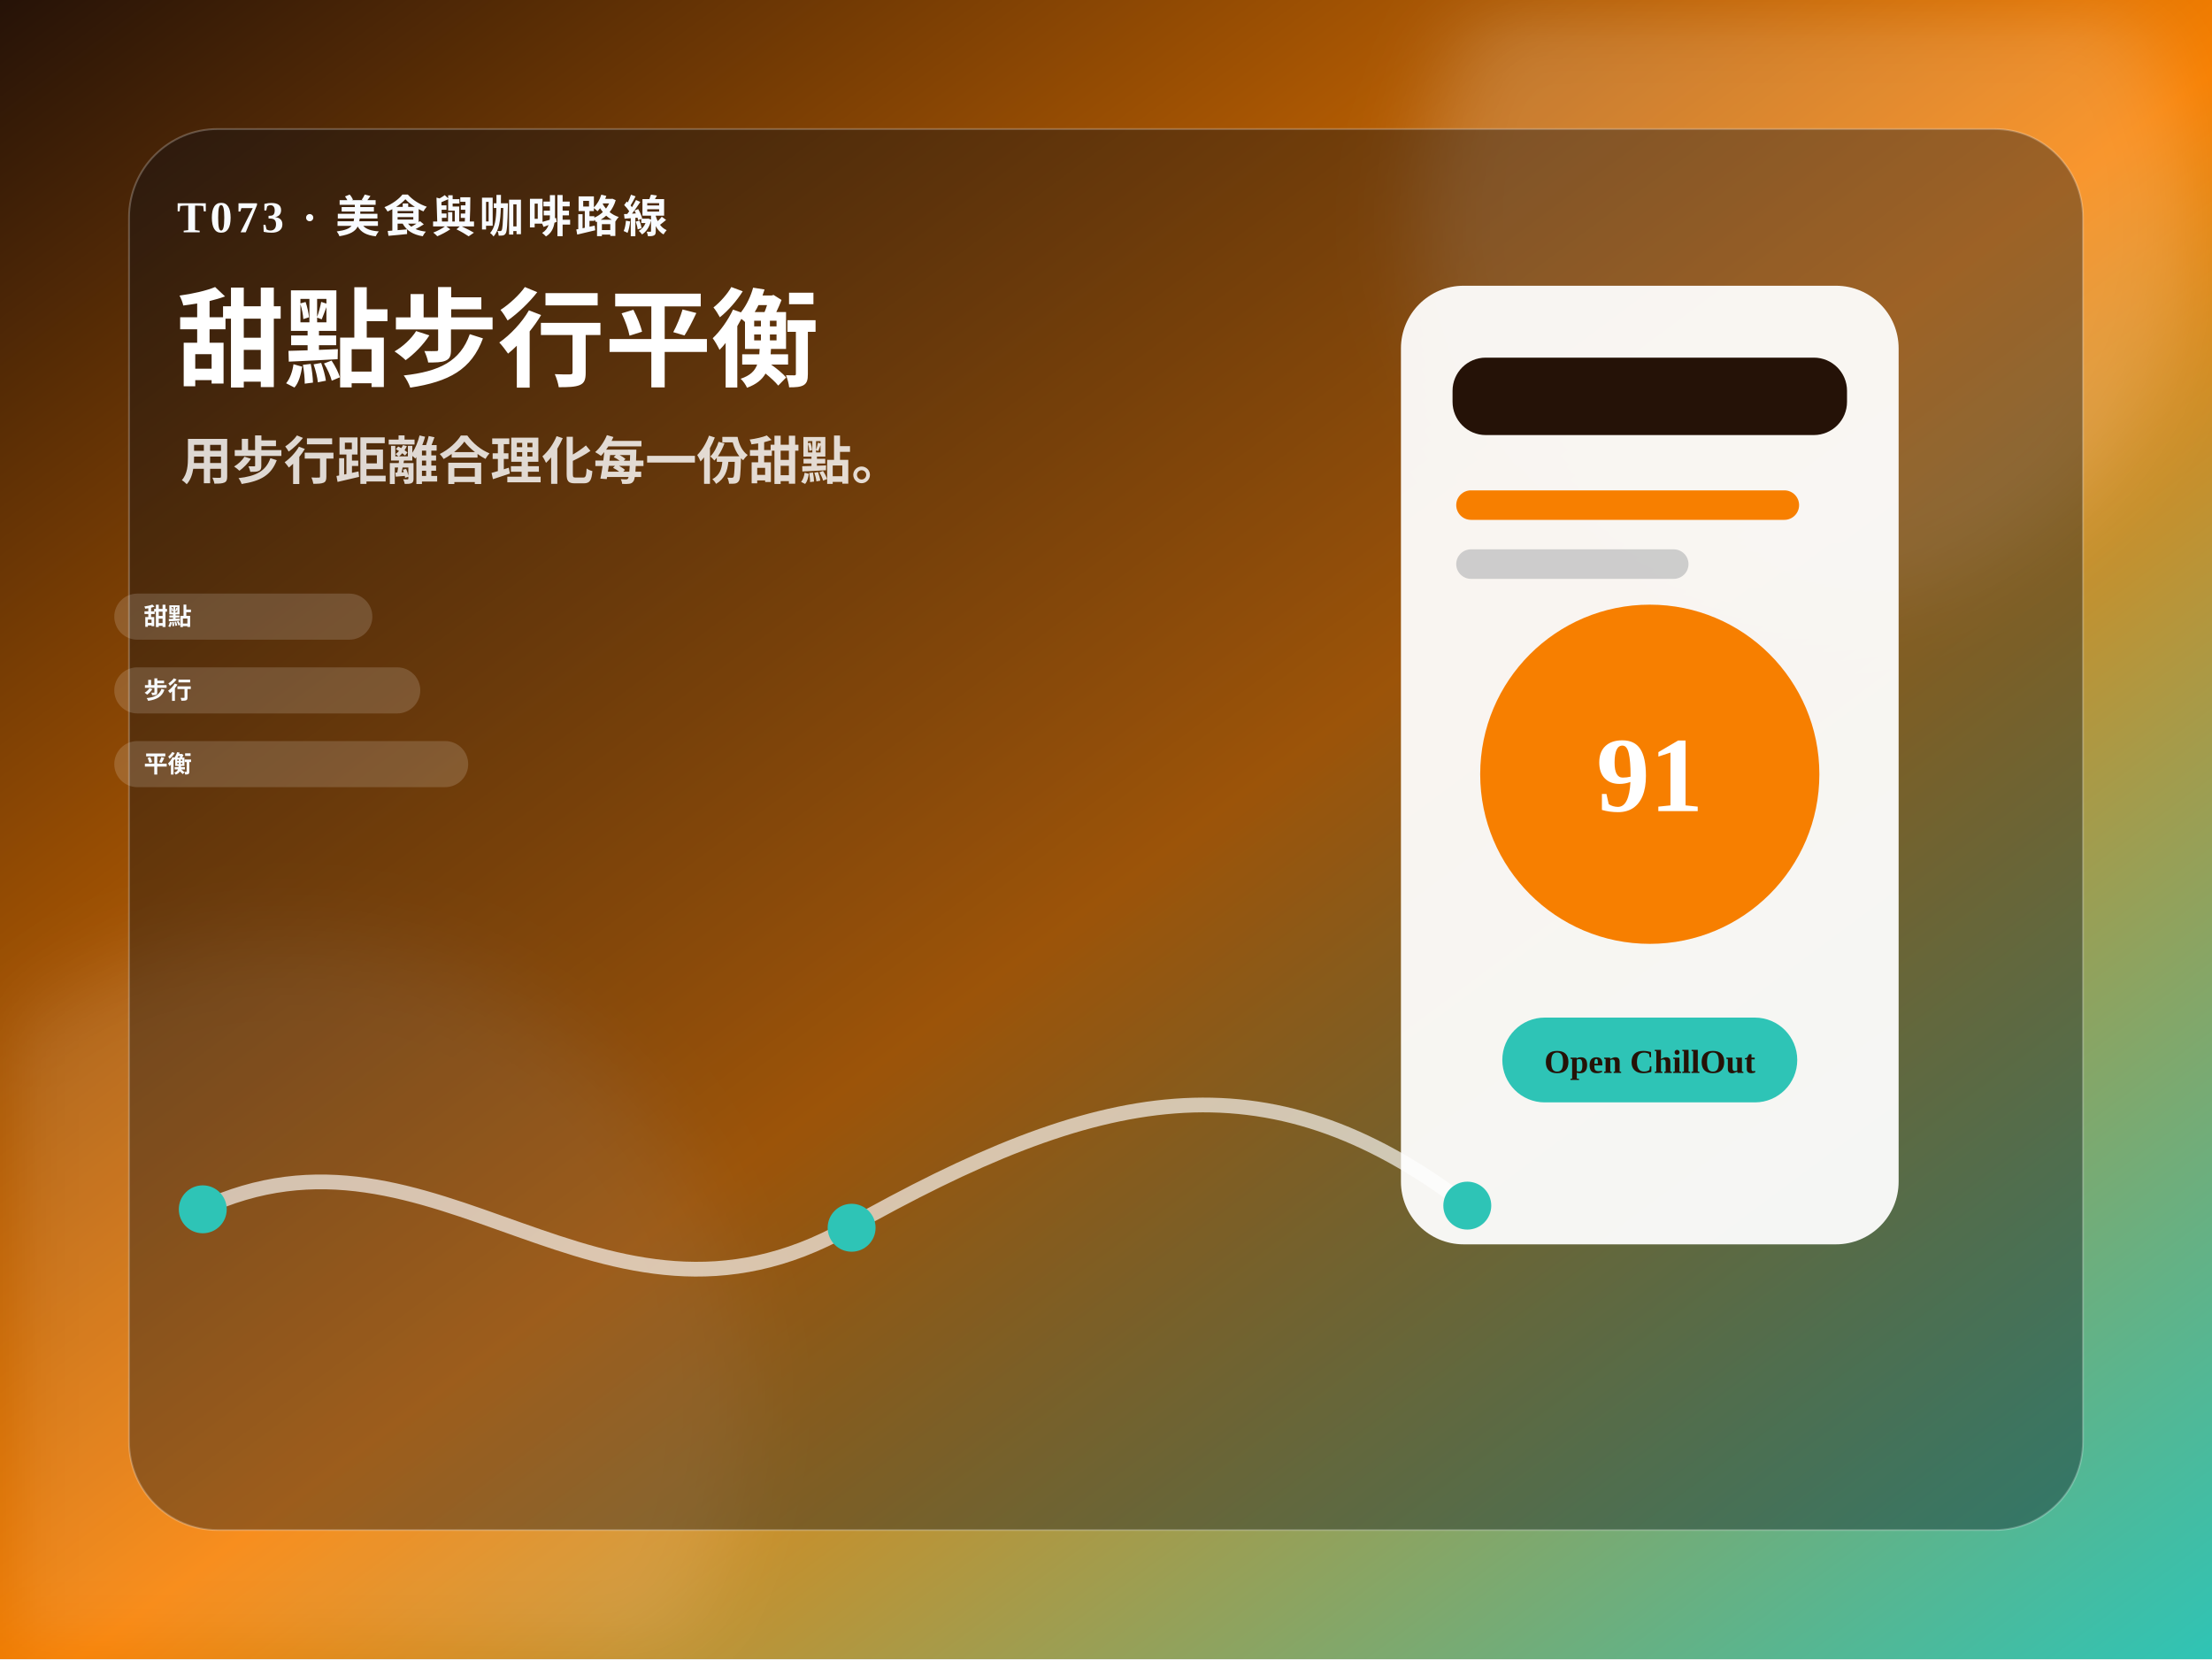
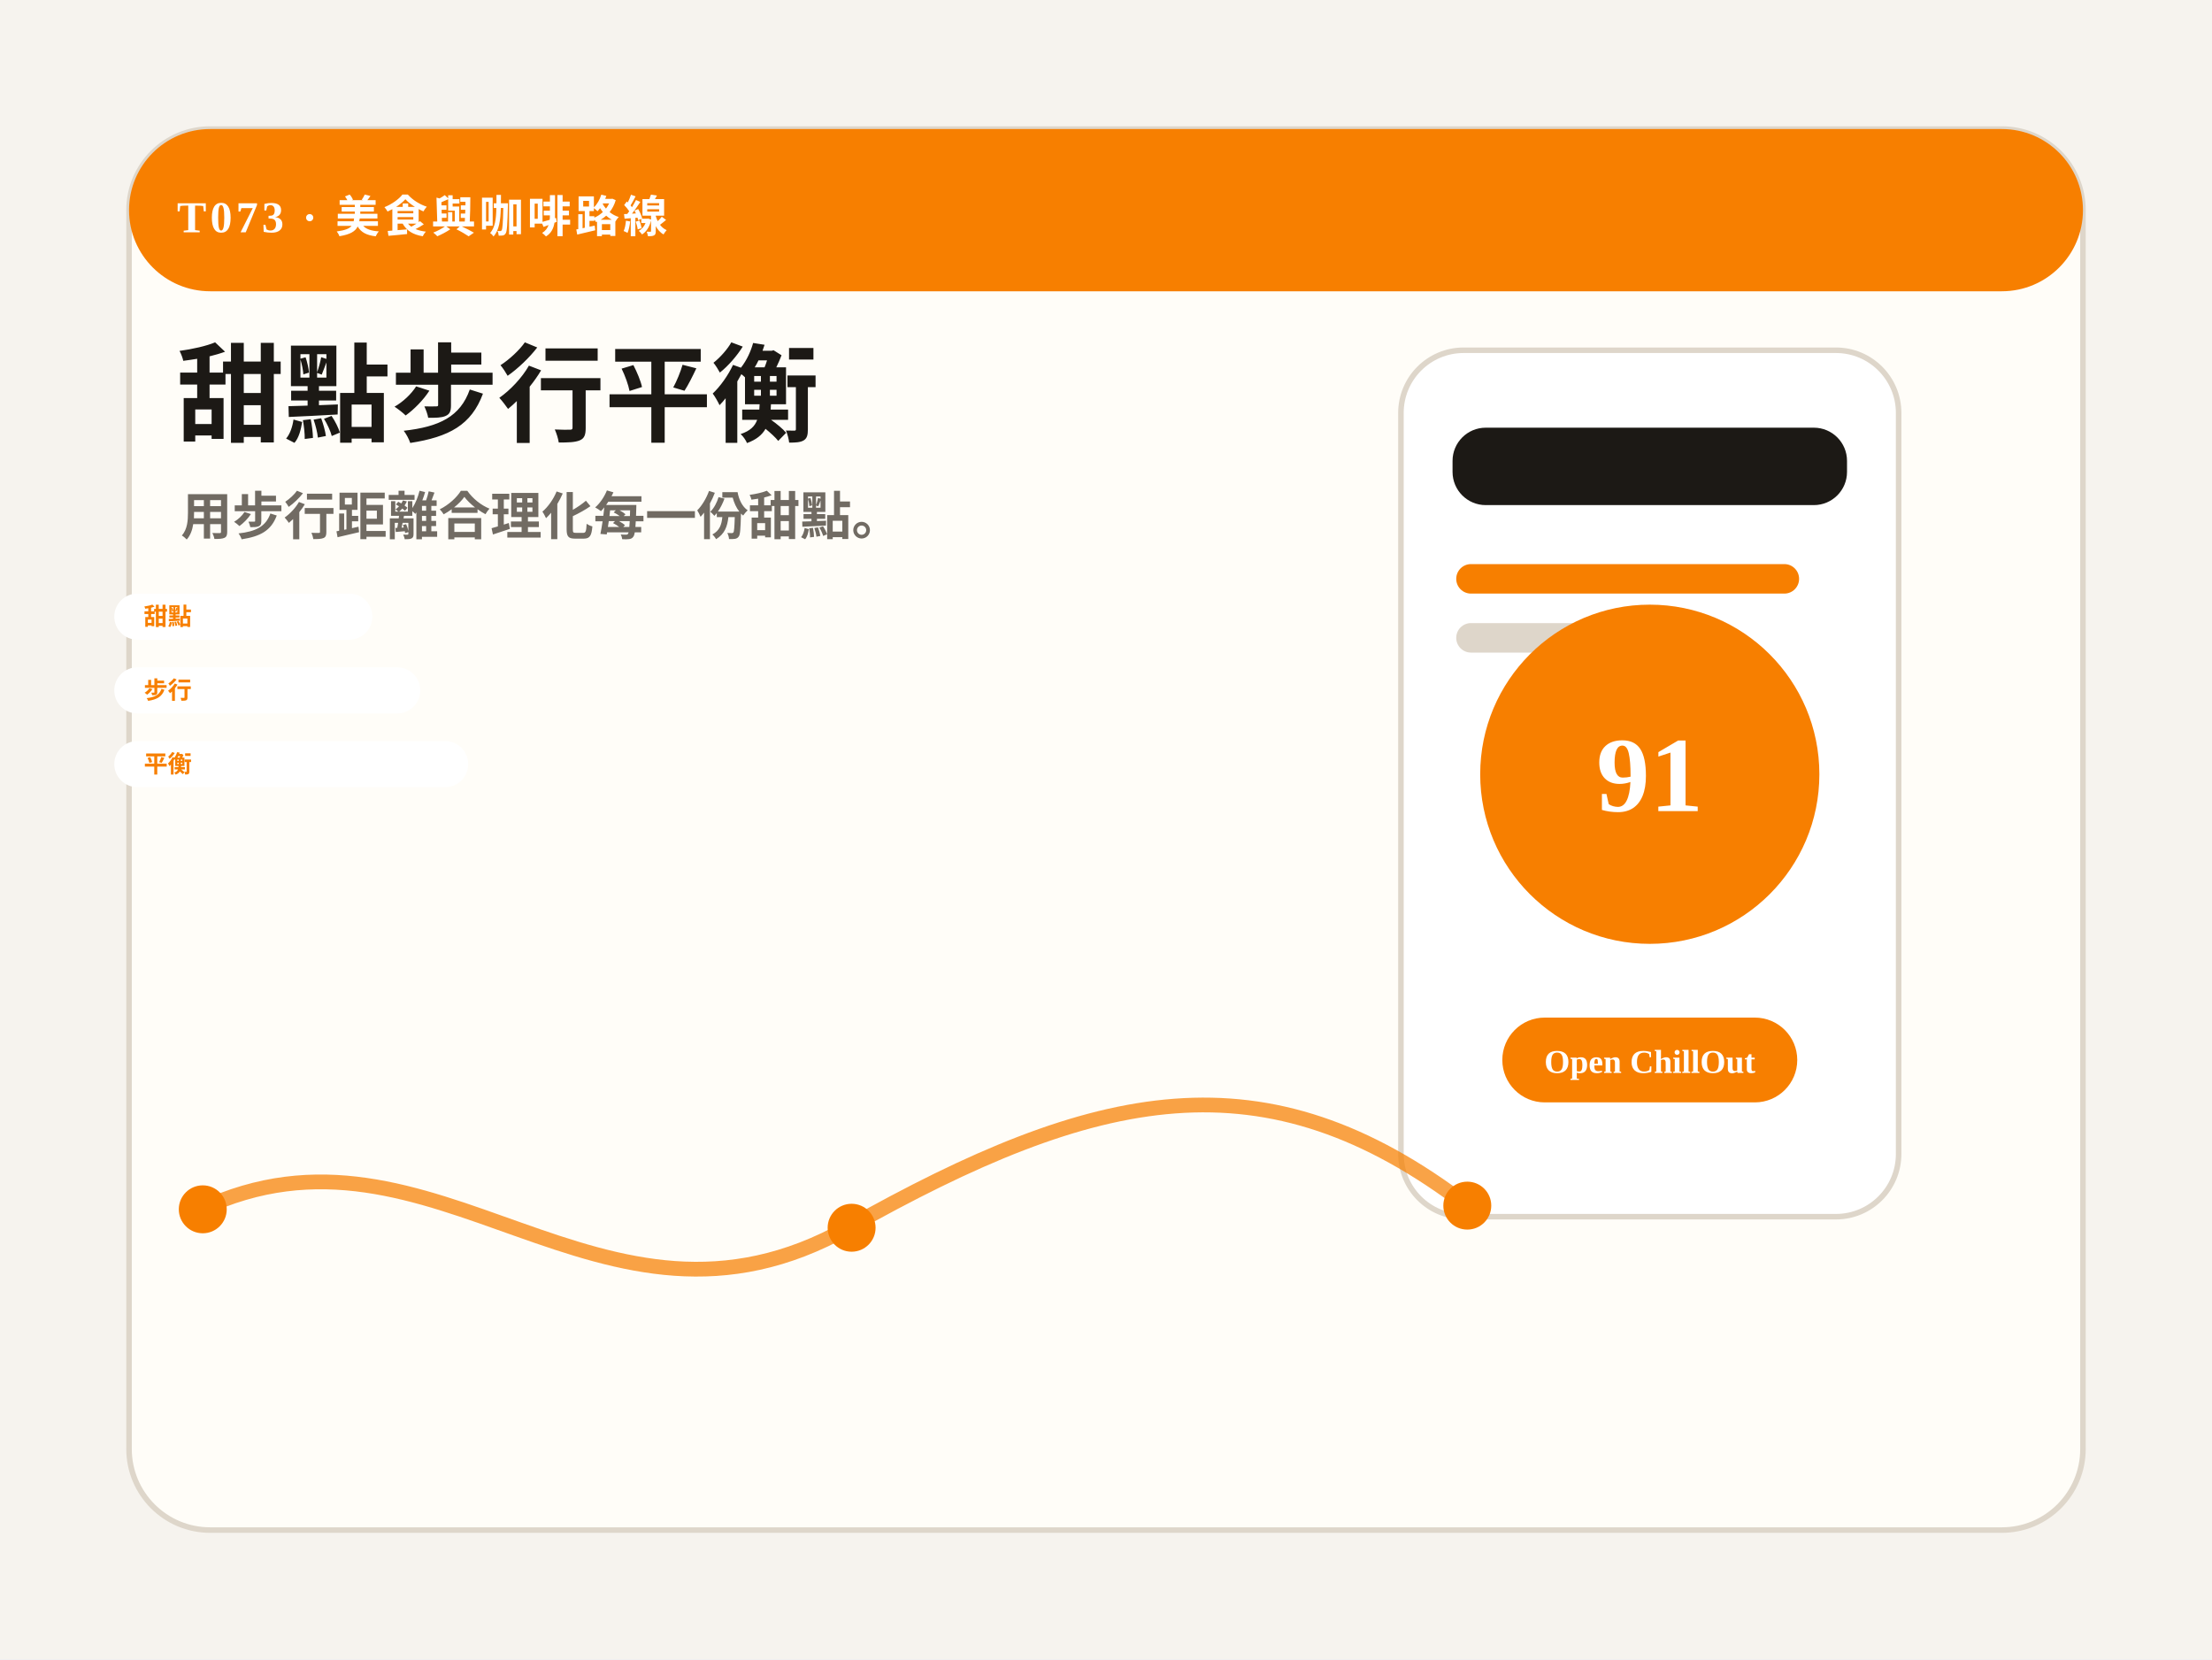
<svg xmlns="http://www.w3.org/2000/svg" width="1200" height="900" viewBox="0 0 1200 900" role="img" aria-label="甜點步行平衡">
-   <defs>
-     <linearGradient id="bg" x1="0" y1="0" x2="1" y2="1">
-       <stop offset="0" stop-color="#251207" />
-       <stop offset=".52" stop-color="#F77F00" />
-       <stop offset="1" stop-color="#2EC4B6" />
-     </linearGradient>
-     <filter id="soft" x="-20%" y="-20%" width="140%" height="140%">
-       <feGaussianBlur stdDeviation="22" />
-     </filter>
-   </defs>
-   <rect width="1200" height="900" fill="url(#bg)" />
-   <circle cx="980" cy="120" r="210" fill="rgba(255,255,255,.18)" filter="url(#soft)" />
-   <circle cx="155" cy="760" r="250" fill="rgba(255,255,255,.12)" filter="url(#soft)" />
-   <rect x="70" y="70" width="1060" height="760" rx="48" fill="rgba(8,14,24,.38)" stroke="rgba(255,255,255,.24)" />
-   <text x="96" y="126" font-size="24" fill="#F8FBFF" font-weight="800" letter-spacing="2">T073 · 美食與咖啡路線</text>
-   <text x="96" y="205" font-size="58" fill="#FFFFFF" font-weight="900">甜點步行平衡</text>
-   <text x="98" y="260" font-size="28" fill="rgba(255,255,255,.82)" font-weight="700">用步行距離合理化每一份甜點。</text>
-   <rect x="760" y="155" width="270" height="520" rx="34" fill="rgba(255,255,255,.94)" />
-   <rect x="788" y="194" width="214" height="42" rx="18" fill="#251207" />
-   <rect x="790" y="266" width="186" height="16" rx="8" fill="#F77F00" />
-   <rect x="790" y="298" width="126" height="16" rx="8" fill="rgba(9,20,34,.18)" />
+   <rect width="1200" height="900" fill="#F6F3EE" />
+   <rect x="70" y="70" width="1060" height="760" rx="44" fill="#FFFDF8" stroke="#DED6CA" stroke-width="3" />
+   <rect x="70" y="70" width="1060" height="88" rx="44" fill="#F77F00" />
+   <text x="96" y="126" font-size="24" fill="#FFFFFF" font-weight="850" letter-spacing="2">T073 · 美食與咖啡路線</text>
+   <text x="96" y="235" font-size="58" fill="#1C1915" font-weight="900">甜點步行平衡</text>
+   <text x="98" y="290" font-size="28" fill="#716B63" font-weight="700">用步行距離合理化每一份甜點。</text>
+   <rect x="760" y="190" width="270" height="470" rx="34" fill="#FFFFFF" stroke="#DED6CA" stroke-width="3" />
+   <rect x="788" y="232" width="214" height="42" rx="18" fill="#1C1915" />
+   <rect x="790" y="306" width="186" height="16" rx="8" fill="#F77F00" />
+   <rect x="790" y="338" width="126" height="16" rx="8" fill="#DED6CA" />
  <circle cx="895" cy="420" r="92" fill="#F77F00" />
  <text x="895" y="440" font-size="58" text-anchor="middle" fill="#FFFFFF" font-weight="900">91</text>
-   <rect x="815" y="552" width="160" height="46" rx="23" fill="#2EC4B6" />
-   <text x="895" y="582" font-size="18" text-anchor="middle" fill="#251207" font-weight="900">Open ChillOut</text>
-   <rect x="62" y="322" width="140" height="25" rx="12.5" fill="rgba(255,255,255,.16)" />
-   <text x="78" y="339" font-size="13" fill="#F8FBFF" font-weight="700">甜點</text>
-   <rect x="62" y="362" width="166" height="25" rx="12.5" fill="rgba(255,255,255,.16)" />
-   <text x="78" y="379" font-size="13" fill="#F8FBFF" font-weight="700">步行</text>
-   <rect x="62" y="402" width="192" height="25" rx="12.5" fill="rgba(255,255,255,.16)" />
-   <text x="78" y="419" font-size="13" fill="#F8FBFF" font-weight="700">平衡</text>
-   <path d="M109 656 C236 596 325 742 460 666 S686 570 796 654" fill="none" stroke="rgba(255,255,255,.65)" stroke-width="8" stroke-linecap="round" />
-   <circle cx="110" cy="656" r="13" fill="#2EC4B6" />
-   <circle cx="462" cy="666" r="13" fill="#2EC4B6" />
-   <circle cx="796" cy="654" r="13" fill="#2EC4B6" />
+   <rect x="815" y="552" width="160" height="46" rx="23" fill="#F77F00" />
+   <text x="895" y="582" font-size="18" text-anchor="middle" fill="#FFFFFF" font-weight="900">Open ChillOut</text>
+   <rect x="62" y="322" width="140" height="25" rx="12.5" fill="#FFFFFF" />
+   <text x="78" y="339" font-size="13" fill="#F77F00" font-weight="800">甜點</text>
+   <rect x="62" y="362" width="166" height="25" rx="12.5" fill="#FFFFFF" />
+   <text x="78" y="379" font-size="13" fill="#F77F00" font-weight="800">步行</text>
+   <rect x="62" y="402" width="192" height="25" rx="12.5" fill="#FFFFFF" />
+   <text x="78" y="419" font-size="13" fill="#F77F00" font-weight="800">平衡</text>
+   <path d="M109 656 C236 596 325 742 460 666 S686 570 796 654" fill="none" stroke="#F77F00" stroke-width="8" stroke-linecap="round" opacity=".72" />
+   <circle cx="110" cy="656" r="13" fill="#F77F00" />
+   <circle cx="462" cy="666" r="13" fill="#F77F00" />
+   <circle cx="796" cy="654" r="13" fill="#F77F00" />
</svg>
